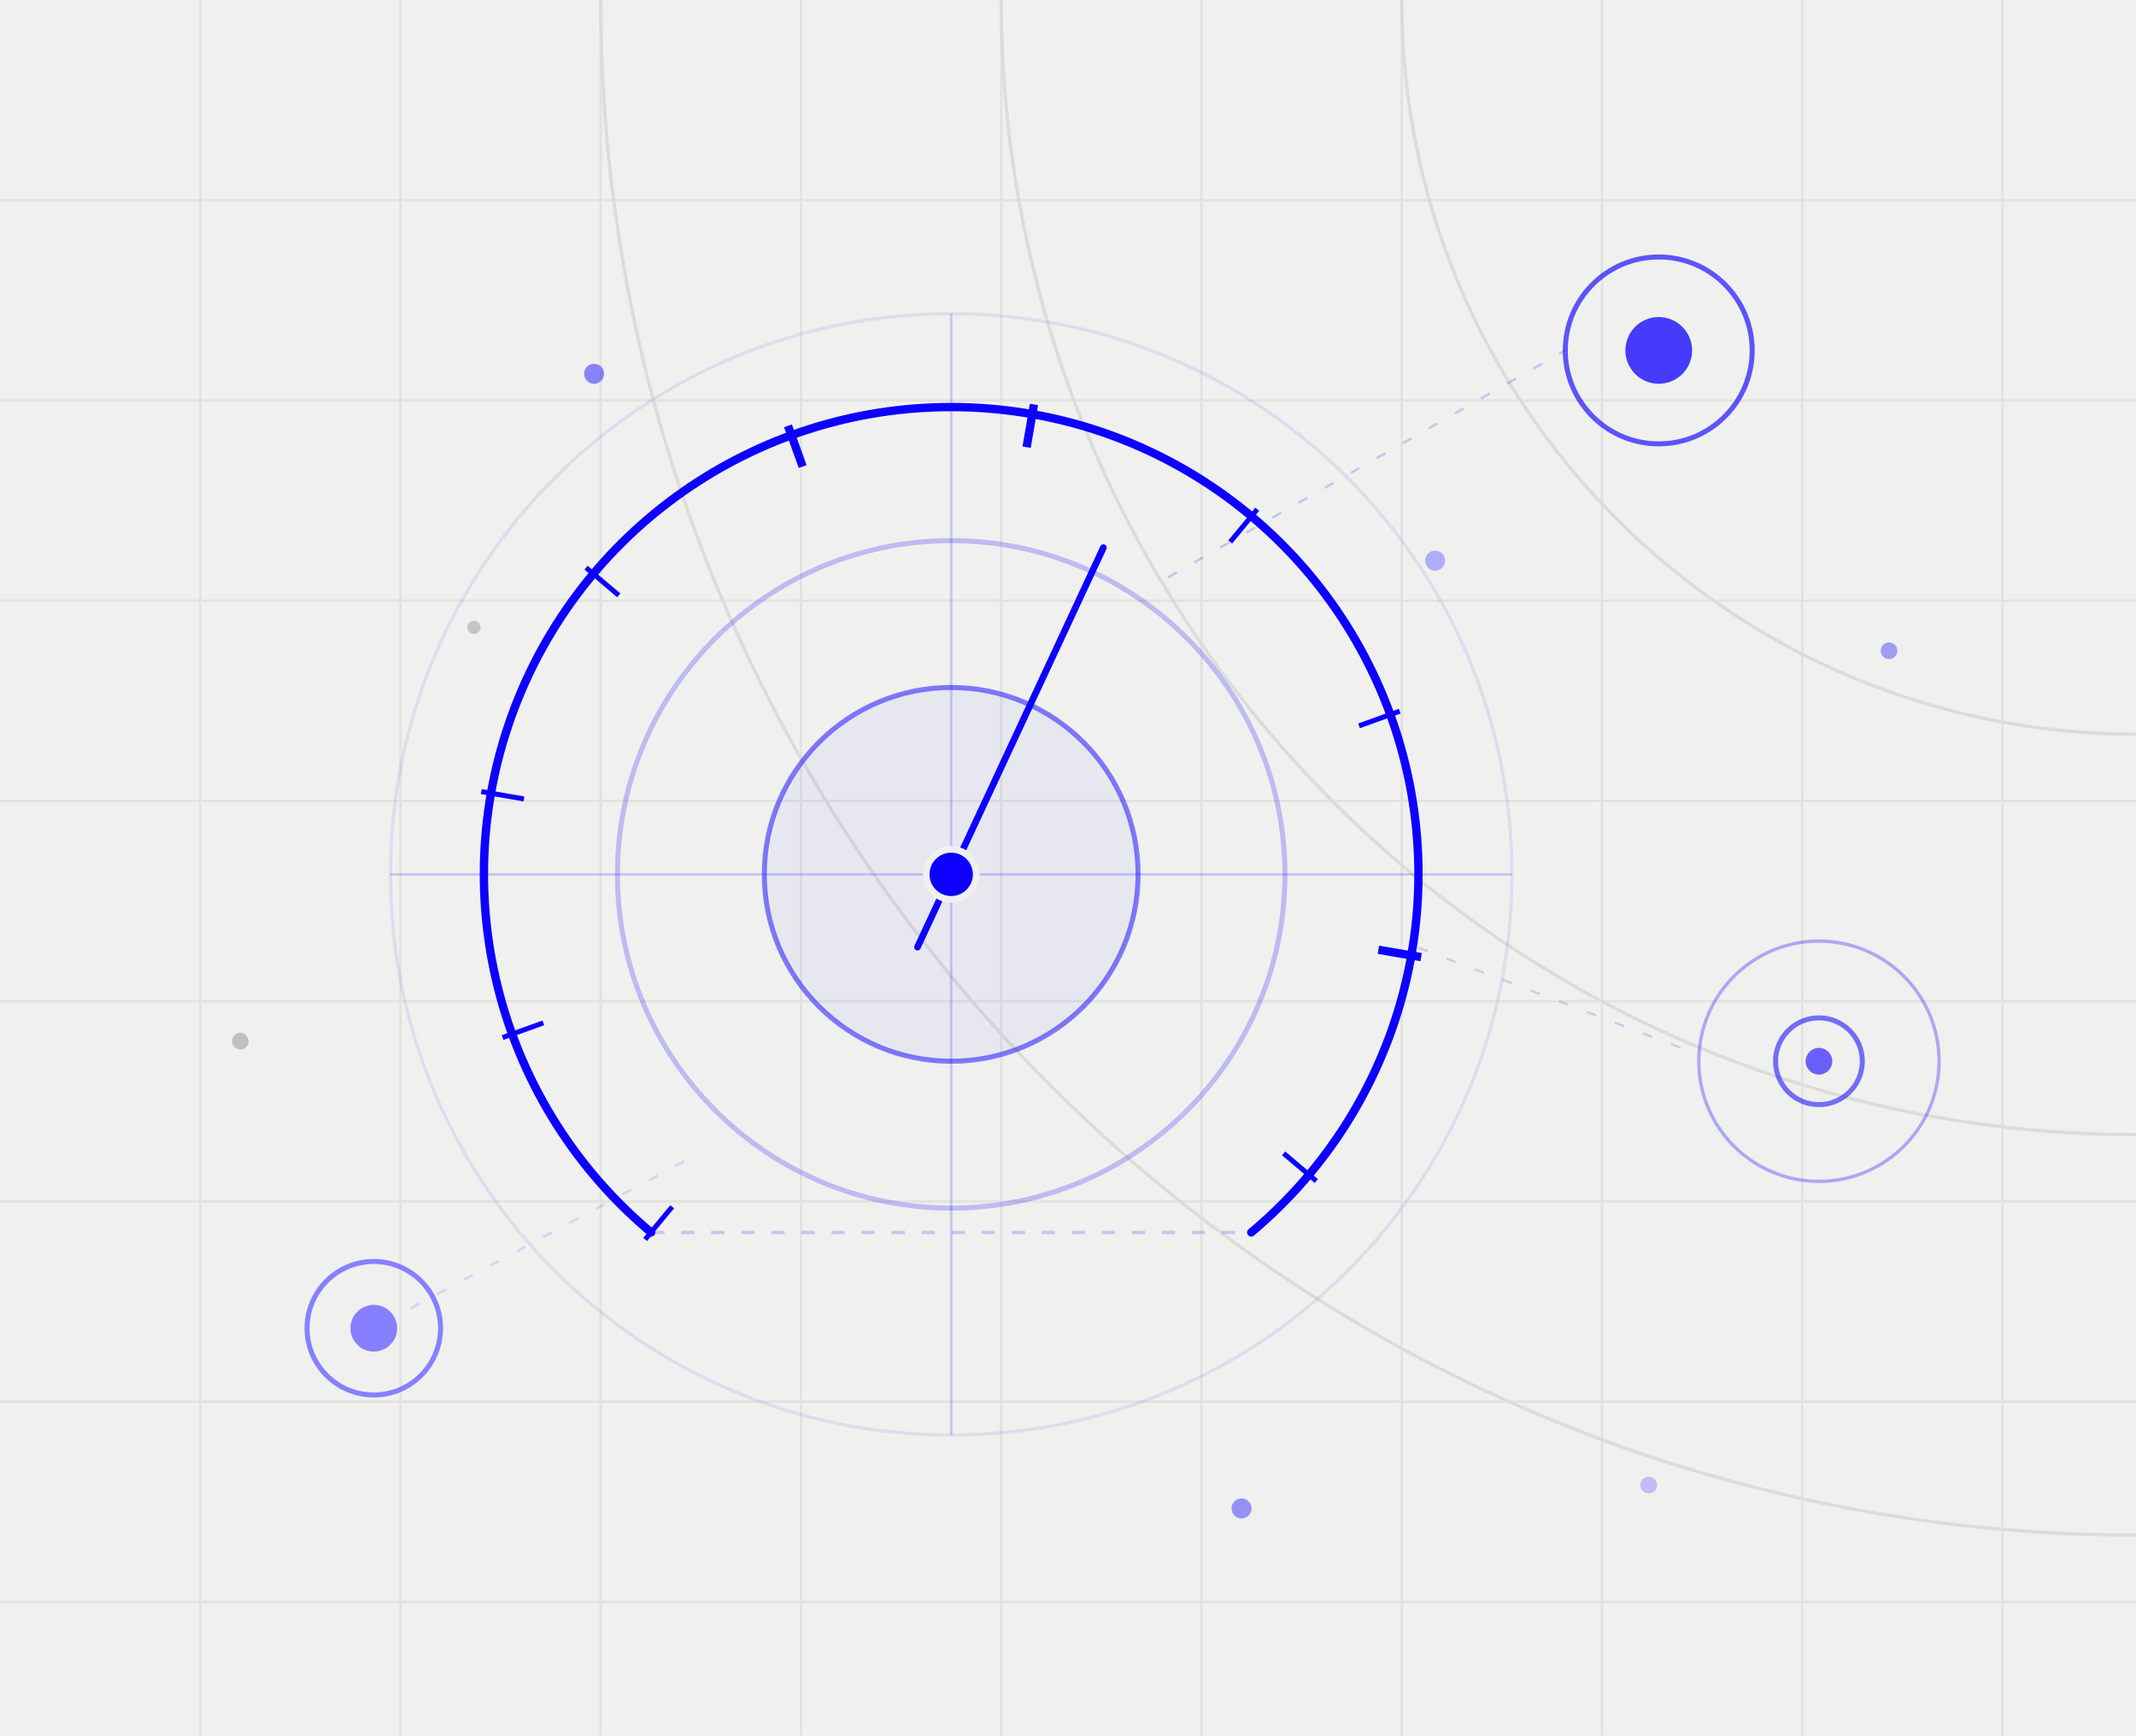
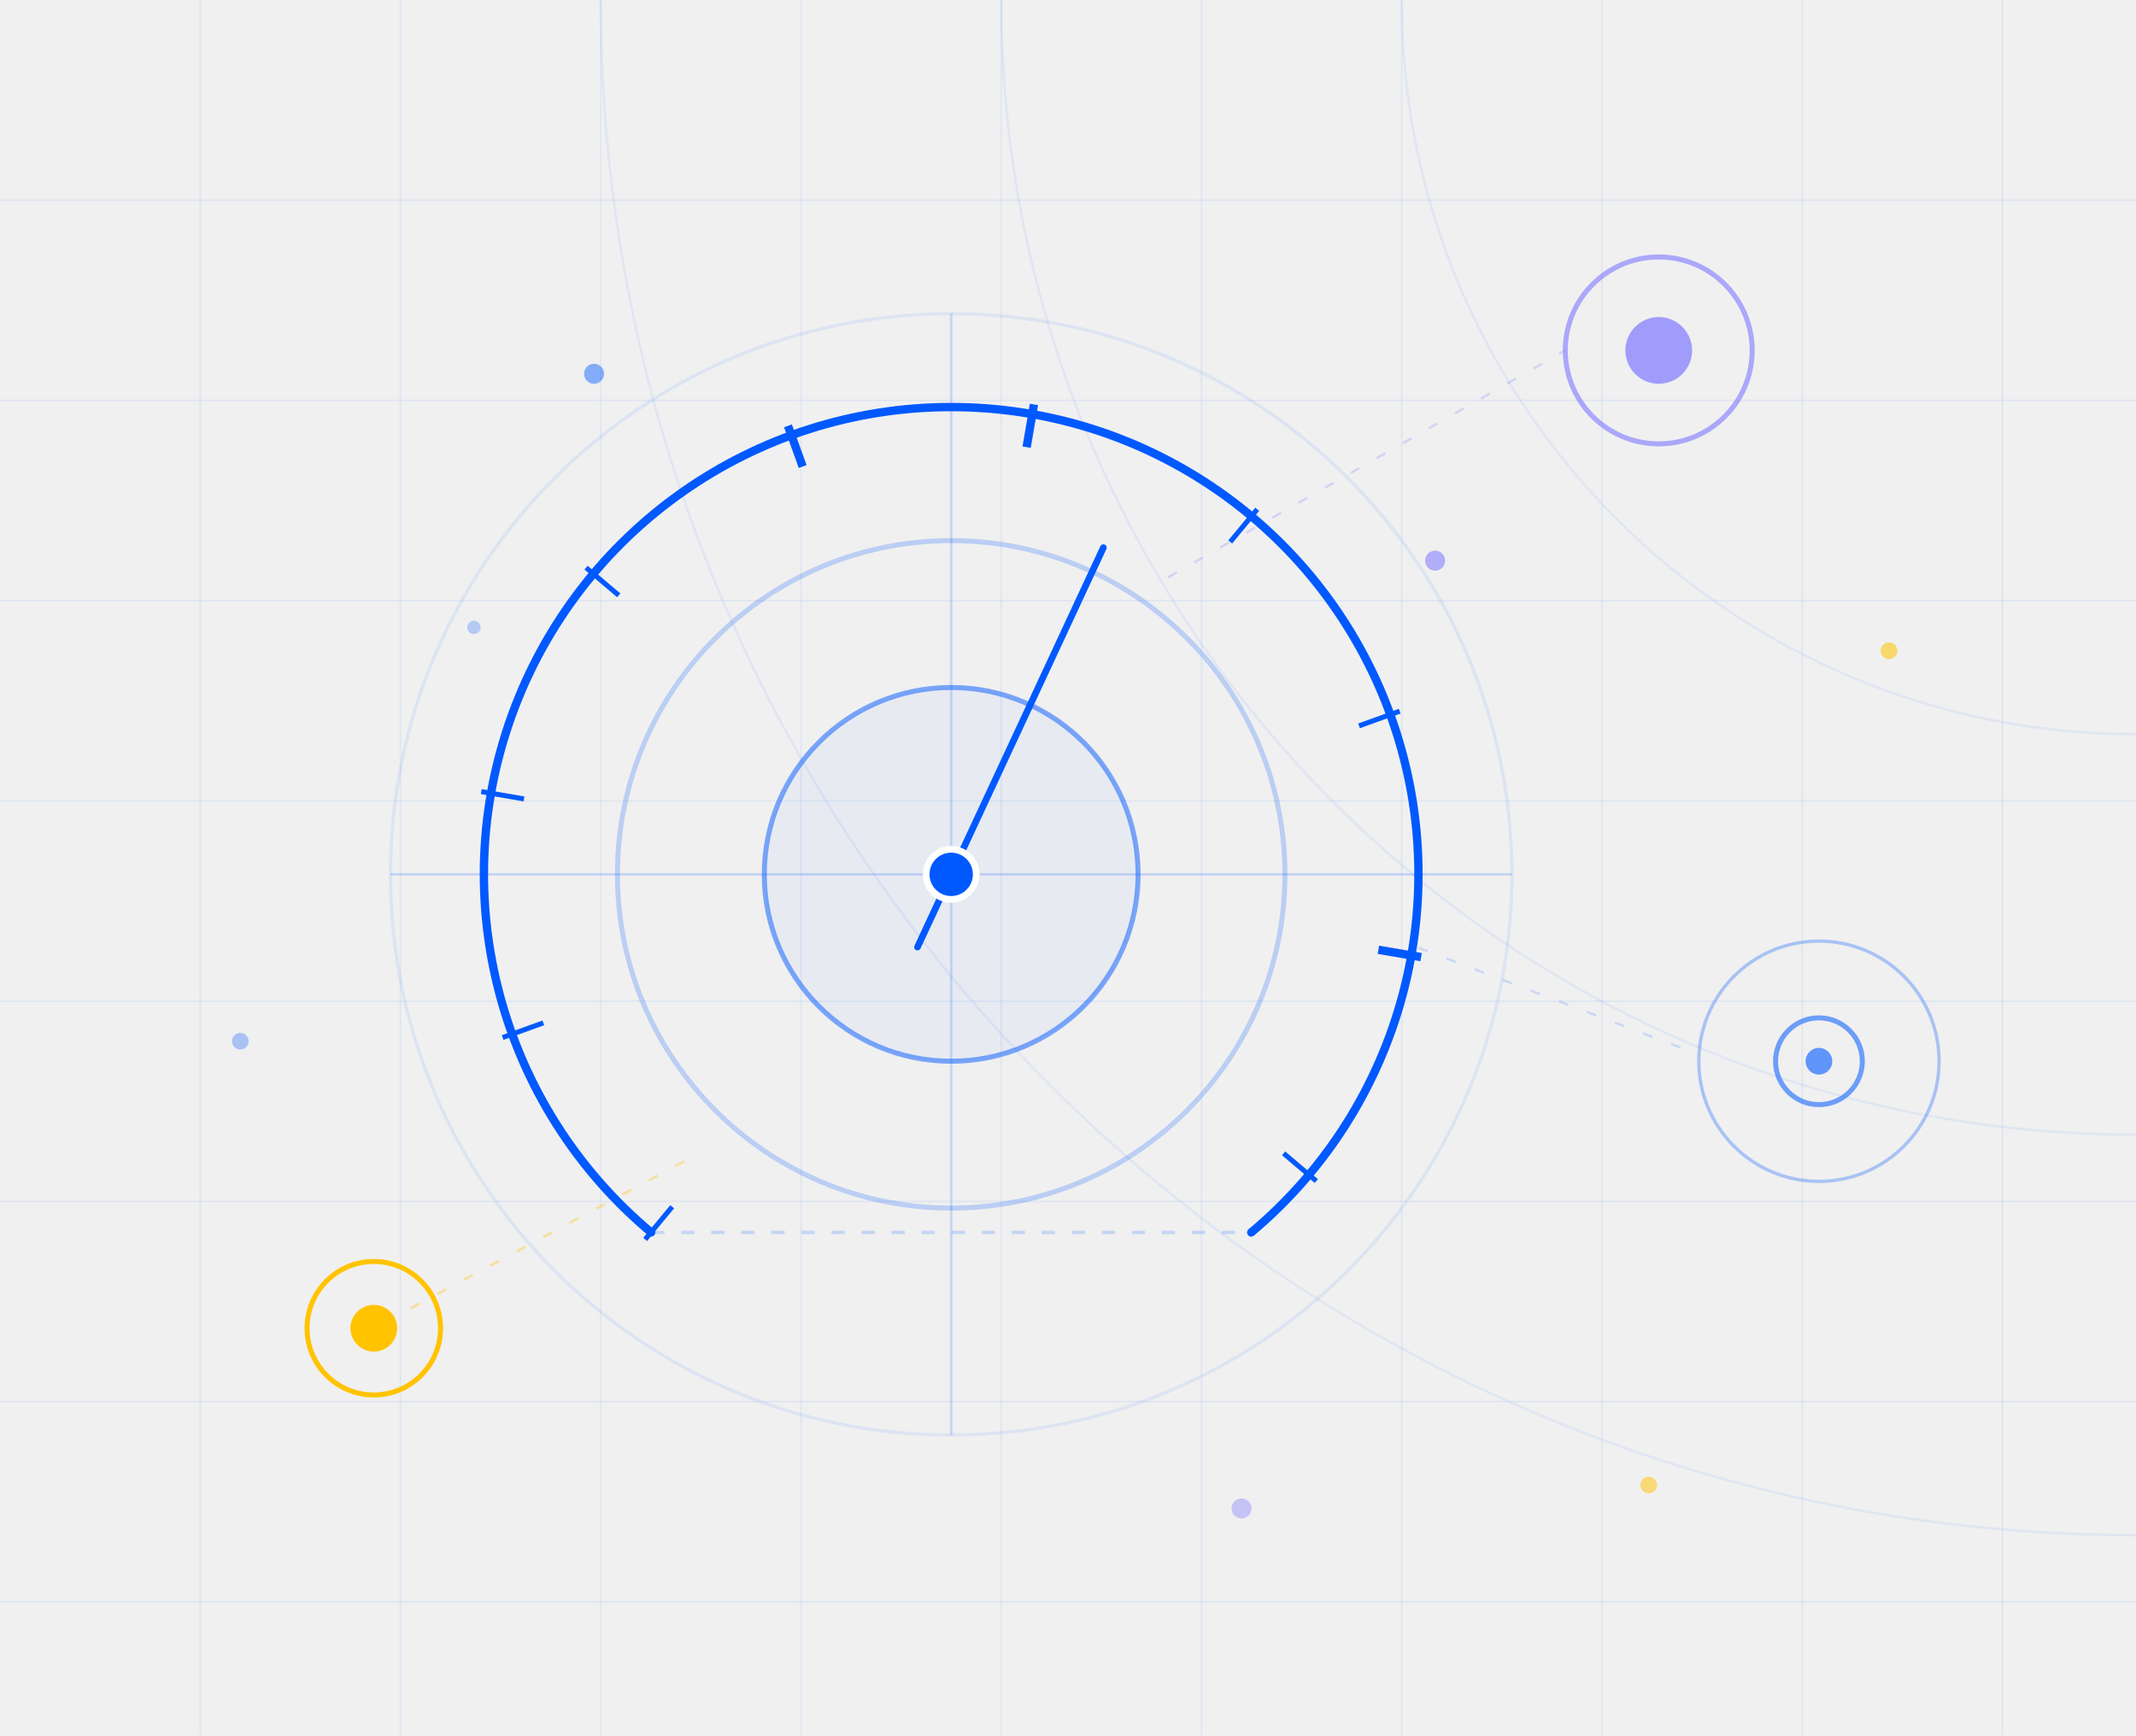
<svg xmlns="http://www.w3.org/2000/svg" width="640" height="520" viewBox="0 0 640 520" fill="none">
-   <rect width="640" height="520" fill="#F0F0EE" />
-   <g stroke="#E2E2E0" stroke-width="0.75">
+   <g stroke="#0059FF" stroke-width="0.5" stroke-opacity="0.07">
    <line x1="0" y1="60" x2="640" y2="60" />
    <line x1="0" y1="120" x2="640" y2="120" />
    <line x1="0" y1="180" x2="640" y2="180" />
    <line x1="0" y1="240" x2="640" y2="240" />
    <line x1="0" y1="300" x2="640" y2="300" />
    <line x1="0" y1="360" x2="640" y2="360" />
    <line x1="0" y1="420" x2="640" y2="420" />
    <line x1="0" y1="480" x2="640" y2="480" />
    <line x1="60" y1="0" x2="60" y2="520" />
    <line x1="120" y1="0" x2="120" y2="520" />
    <line x1="180" y1="0" x2="180" y2="520" />
    <line x1="240" y1="0" x2="240" y2="520" />
    <line x1="300" y1="0" x2="300" y2="520" />
    <line x1="360" y1="0" x2="360" y2="520" />
    <line x1="420" y1="0" x2="420" y2="520" />
    <line x1="480" y1="0" x2="480" y2="520" />
    <line x1="540" y1="0" x2="540" y2="520" />
    <line x1="600" y1="0" x2="600" y2="520" />
  </g>
-   <circle cx="640" cy="0" r="460" stroke="#DCDCDA" stroke-width="1" />
-   <circle cx="640" cy="0" r="340" stroke="#DCDCDA" stroke-width="1" />
-   <circle cx="640" cy="0" r="220" stroke="#DCDCDA" stroke-width="1" />
+   <circle cx="640" cy="0" r="460" stroke="#0059FF" stroke-width="0.75" stroke-opacity="0.07" />
+   <circle cx="640" cy="0" r="340" stroke="#0059FF" stroke-width="0.75" stroke-opacity="0.07" />
+   <circle cx="640" cy="0" r="220" stroke="#0059FF" stroke-width="0.75" stroke-opacity="0.07" />
  <g transform="translate(285,262)">
-     <circle r="168" stroke="#0D00FF" stroke-width="1" stroke-opacity="0.08" />
-     <path d="M -89.9,107.3 A 140,140 0 1,1 89.9,107.3" stroke="#0D00FF" stroke-width="2.5" stroke-linecap="round" />
-     <path d="M -89.9,107.3 L 89.9,107.3" stroke="#0D00FF" stroke-width="1" stroke-opacity="0.18" stroke-dasharray="4 5" />
-     <circle r="100" stroke="#0D00FF" stroke-width="1.5" stroke-opacity="0.22" />
-     <circle r="56" stroke="#0D00FF" stroke-width="1.5" stroke-opacity="0.50" />
-     <circle r="56" fill="#0D00FF" fill-opacity="0.04" />
-     <line x1="-168" y1="0" x2="168" y2="0" stroke="#0D00FF" stroke-width="0.75" stroke-opacity="0.18" />
-     <line x1="0" y1="-168" x2="0" y2="168" stroke="#0D00FF" stroke-width="0.75" stroke-opacity="0.18" />
-     <line x1="-83.6" y1=" 99.6" x2="-91.7" y2="109.4" stroke="#0D00FF" stroke-width="1.5" />
-     <line x1="-122.2" y1=" 44.5" x2="-134.4" y2=" 48.9" stroke="#0D00FF" stroke-width="1.5" />
-     <line x1="-128.0" y1="-22.6" x2="-140.8" y2="-24.8" stroke="#0D00FF" stroke-width="1.5" />
-     <line x1="-99.6" y1="-83.6" x2="-109.4" y2="-91.9" stroke="#0D00FF" stroke-width="1.5" />
-     <line x1="-44.5" y1="-122.2" x2="-48.9" y2="-134.4" stroke="#0D00FF" stroke-width="2.5" />
-     <line x1=" 22.6" y1="-128.0" x2=" 24.8" y2="-140.8" stroke="#0D00FF" stroke-width="2.5" />
-     <line x1=" 83.6" y1="-99.6" x2=" 91.7" y2="-109.4" stroke="#0D00FF" stroke-width="1.5" />
-     <line x1=" 122.2" y1="-44.5" x2=" 134.4" y2="-48.9" stroke="#0D00FF" stroke-width="1.5" />
-     <line x1=" 128.0" y1=" 22.6" x2=" 140.8" y2=" 24.8" stroke="#0D00FF" stroke-width="2.5" />
-     <line x1=" 99.6" y1=" 83.6" x2=" 109.4" y2=" 91.9" stroke="#0D00FF" stroke-width="1.5" />
-     <line x1="-10.1" y1="21.8" x2="45.6" y2="-97.9" stroke="#0D00FF" stroke-width="2" stroke-linecap="round" />
-     <circle r="7.5" fill="#0D00FF" stroke="#F0F0EE" stroke-width="2" />
+     <circle r="168" stroke="#0059FF" stroke-width="1" stroke-opacity="0.08" />
+     <path d="M -89.9,107.3 A 140,140 0 1,1 89.9,107.3" stroke="#0059FF" stroke-width="2.5" stroke-linecap="round" />
+     <path d="M -89.9,107.3 L 89.9,107.3" stroke="#0059FF" stroke-width="1" stroke-opacity="0.18" stroke-dasharray="4 5" />
+     <circle r="100" stroke="#0059FF" stroke-width="1.5" stroke-opacity="0.22" />
+     <circle r="56" stroke="#0059FF" stroke-width="1.5" stroke-opacity="0.50" />
+     <circle r="56" fill="#0059FF" fill-opacity="0.04" />
+     <line x1="-168" y1="0" x2="168" y2="0" stroke="#0059FF" stroke-width="0.75" stroke-opacity="0.18" />
+     <line x1="0" y1="-168" x2="0" y2="168" stroke="#0059FF" stroke-width="0.75" stroke-opacity="0.18" />
+     <line x1="-83.6" y1=" 99.6" x2="-91.7" y2="109.4" stroke="#0059FF" stroke-width="1.5" />
+     <line x1="-122.2" y1=" 44.5" x2="-134.4" y2=" 48.9" stroke="#0059FF" stroke-width="1.5" />
+     <line x1="-128.0" y1="-22.6" x2="-140.8" y2="-24.8" stroke="#0059FF" stroke-width="1.5" />
+     <line x1="-99.6" y1="-83.6" x2="-109.4" y2="-91.9" stroke="#0059FF" stroke-width="1.5" />
+     <line x1="-44.5" y1="-122.2" x2="-48.9" y2="-134.4" stroke="#0059FF" stroke-width="2.5" />
+     <line x1=" 22.6" y1="-128.0" x2=" 24.8" y2="-140.8" stroke="#0059FF" stroke-width="2.5" />
+     <line x1=" 83.6" y1="-99.6" x2=" 91.7" y2="-109.4" stroke="#0059FF" stroke-width="1.5" />
+     <line x1=" 122.2" y1="-44.5" x2=" 134.4" y2="-48.9" stroke="#0059FF" stroke-width="1.5" />
+     <line x1=" 128.0" y1=" 22.6" x2=" 140.8" y2=" 24.8" stroke="#0059FF" stroke-width="2.5" />
+     <line x1=" 99.6" y1=" 83.6" x2=" 109.4" y2=" 91.9" stroke="#0059FF" stroke-width="1.5" />
+     <line x1="-10.1" y1="21.8" x2="45.6" y2="-97.9" stroke="#0059FF" stroke-width="2" stroke-linecap="round" />
+     <circle r="7.5" fill="#0059FF" stroke="white" stroke-width="2" />
  </g>
  <g transform="translate(497,105)">
-     <circle r="28" stroke="#0D00FF" stroke-width="1.5" stroke-opacity="0.65" />
-     <circle r="10" fill="#0D00FF" fill-opacity="0.75" />
+     <circle r="28" stroke="#8680FF" stroke-width="1.5" stroke-opacity="0.65" />
+     <circle r="10" fill="#8680FF" fill-opacity="0.75" />
  </g>
-   <line x1="350" y1="173" x2="469" y2="105" stroke="#0D00FF" stroke-width="0.75" stroke-opacity="0.18" stroke-dasharray="3 6" />
+   <line x1="350" y1="173" x2="469" y2="105" stroke="#8680FF" stroke-width="0.75" stroke-opacity="0.25" stroke-dasharray="3 6" />
  <g transform="translate(112,398)">
-     <circle r="20" stroke="#8680FF" stroke-width="1.5" />
-     <circle r="7" fill="#8680FF" />
+     <circle r="20" stroke="#FFC300" stroke-width="1.5" />
+     <circle r="7" fill="#FFC300" />
  </g>
-   <line x1="205" y1="348" x2="112" y2="398" stroke="#8680FF" stroke-width="0.75" stroke-opacity="0.25" stroke-dasharray="3 6" />
+   <line x1="205" y1="348" x2="112" y2="398" stroke="#FFC300" stroke-width="0.75" stroke-opacity="0.35" stroke-dasharray="3 6" />
  <g transform="translate(545,318)">
-     <circle r="36" stroke="#0D00FF" stroke-width="1" stroke-opacity="0.30" />
-     <circle r="13" stroke="#0D00FF" stroke-width="1.5" stroke-opacity="0.55" />
-     <circle r="4" fill="#0D00FF" fill-opacity="0.60" />
+     <circle r="36" stroke="#0059FF" stroke-width="1" stroke-opacity="0.30" />
+     <circle r="13" stroke="#0059FF" stroke-width="1.5" stroke-opacity="0.55" />
+     <circle r="4" fill="#0059FF" fill-opacity="0.60" />
  </g>
-   <line x1="425" y1="284" x2="509" y2="316" stroke="#0D00FF" stroke-width="0.75" stroke-opacity="0.15" stroke-dasharray="3 6" />
-   <circle cx="178" cy="112" r="3" fill="#0D00FF" fill-opacity="0.45" />
+   <line x1="425" y1="284" x2="509" y2="316" stroke="#0059FF" stroke-width="0.75" stroke-opacity="0.15" stroke-dasharray="3 6" />
+   <circle cx="178" cy="112" r="3" fill="#0059FF" fill-opacity="0.45" />
  <circle cx="430" cy="168" r="3" fill="#8680FF" fill-opacity="0.60" />
-   <circle cx="566" cy="195" r="2.5" fill="#0D00FF" fill-opacity="0.35" />
-   <circle cx="72" cy="312" r="2.5" fill="#7A7A7A" fill-opacity="0.40" />
-   <circle cx="372" cy="452" r="3" fill="#0D00FF" fill-opacity="0.40" />
-   <circle cx="494" cy="445" r="2.5" fill="#8680FF" fill-opacity="0.45" />
-   <circle cx="142" cy="188" r="2" fill="#7A7A7A" fill-opacity="0.35" />
+   <circle cx="566" cy="195" r="2.5" fill="#FFC300" fill-opacity="0.55" />
+   <circle cx="72" cy="312" r="2.5" fill="#0059FF" fill-opacity="0.30" />
+   <circle cx="372" cy="452" r="3" fill="#8680FF" fill-opacity="0.40" />
+   <circle cx="494" cy="445" r="2.5" fill="#FFC300" fill-opacity="0.50" />
+   <circle cx="142" cy="188" r="2" fill="#0059FF" fill-opacity="0.25" />
</svg>
